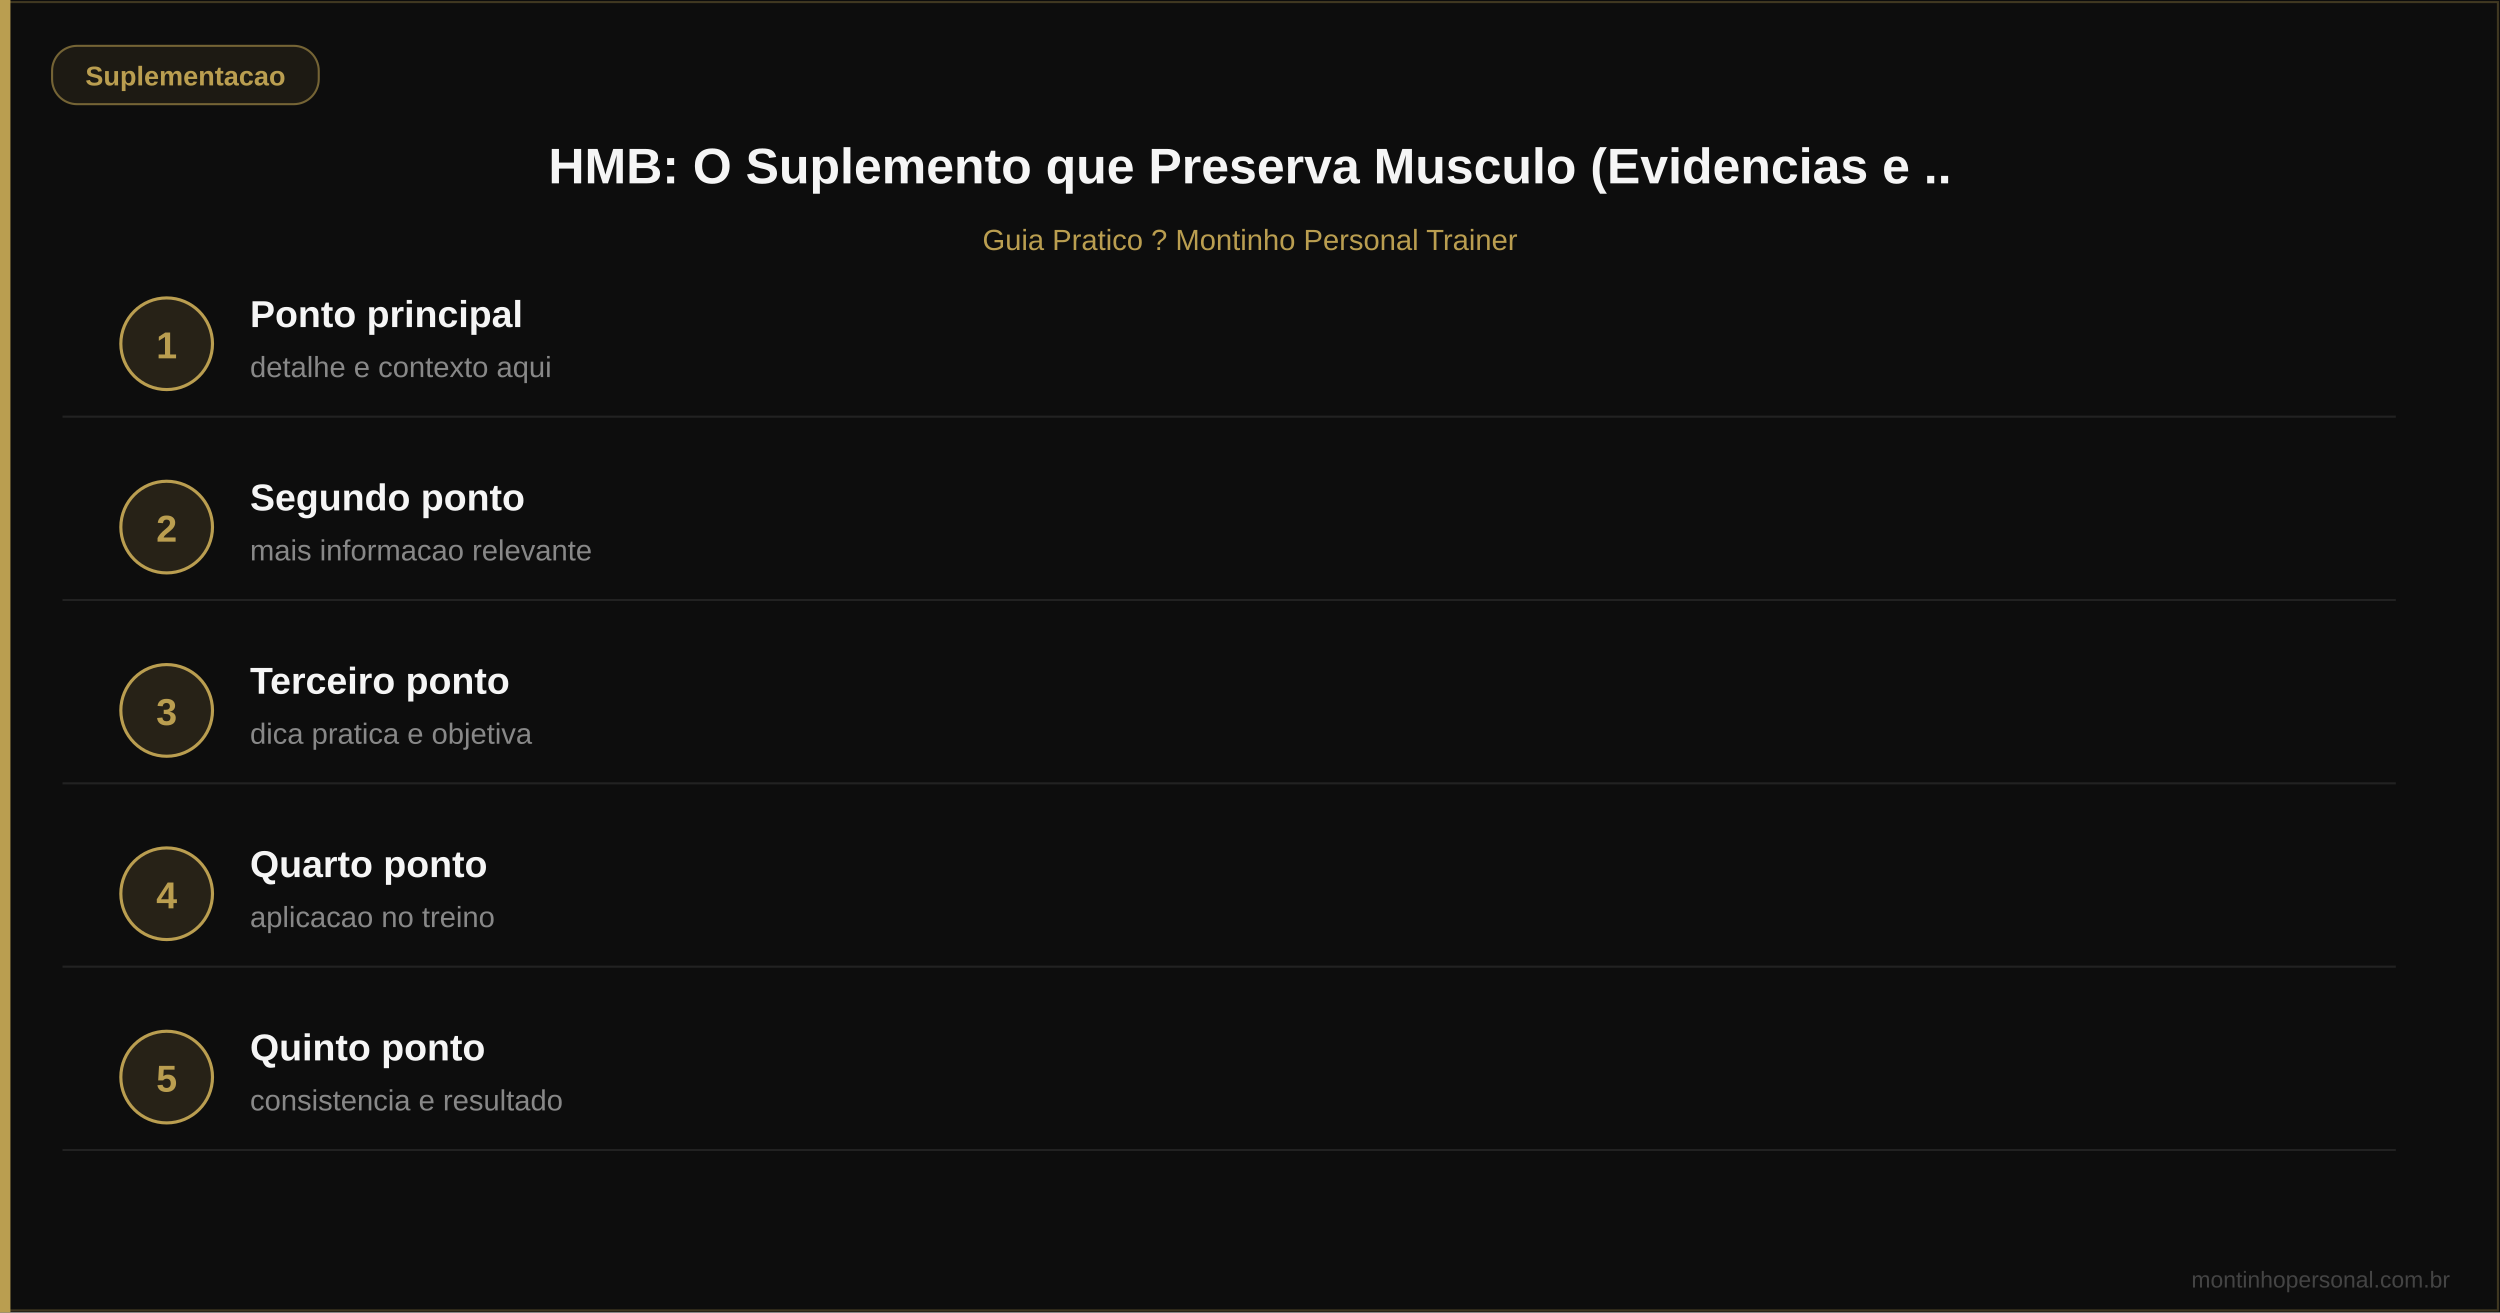
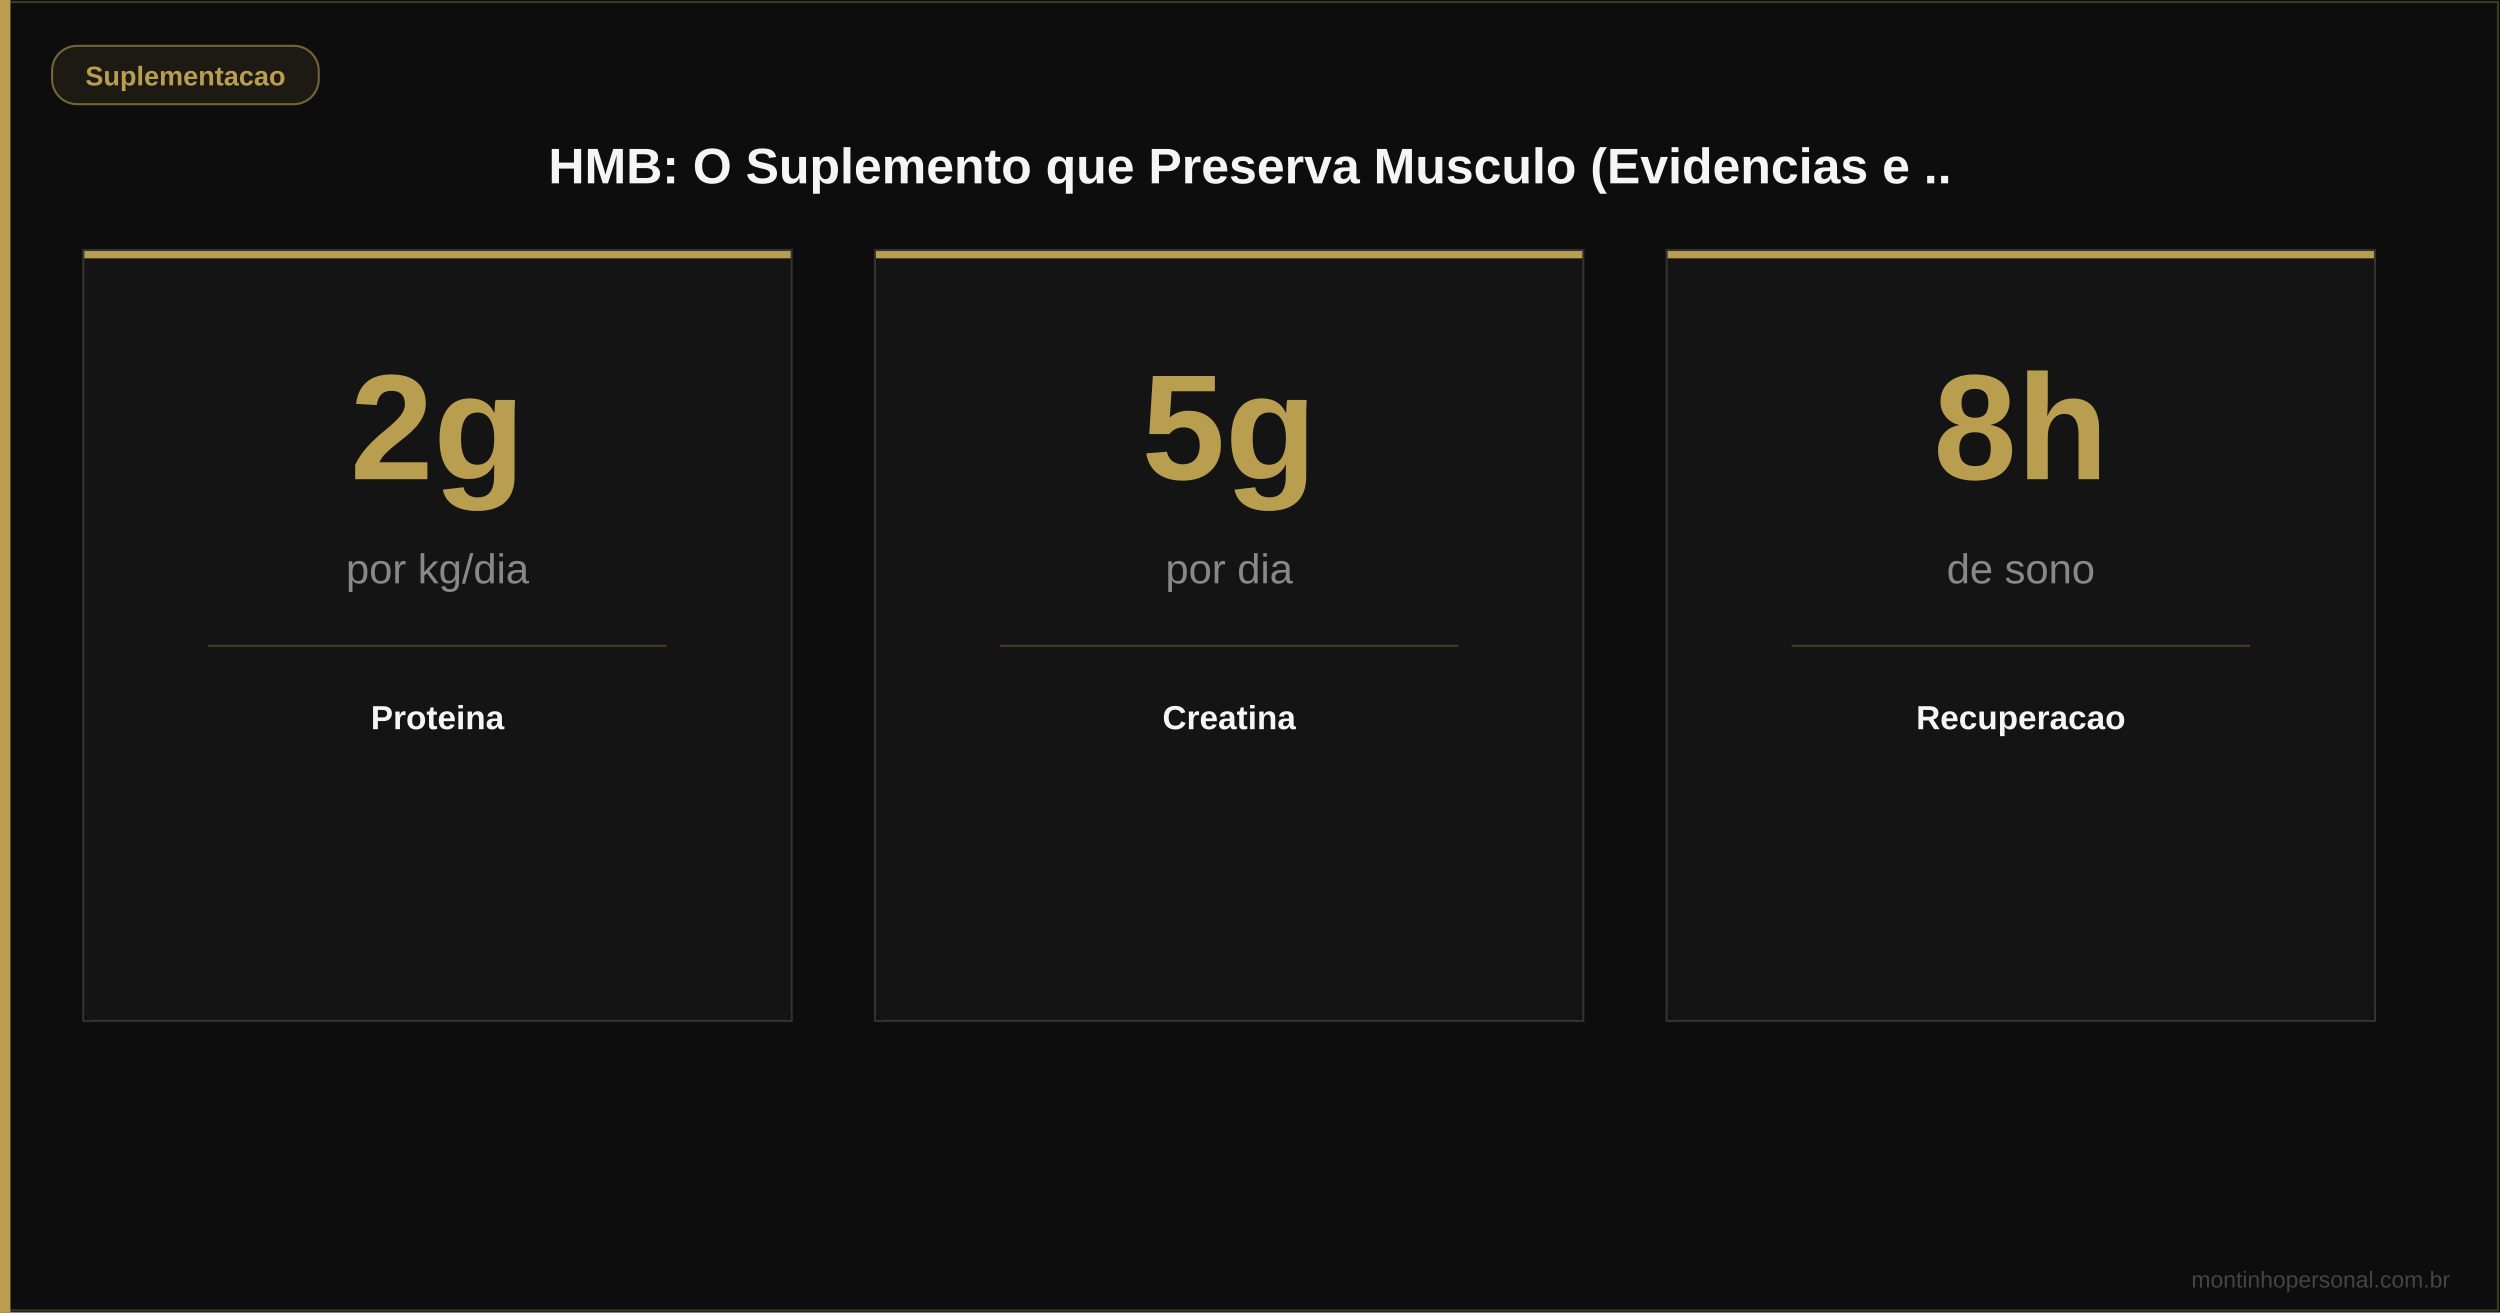
<svg xmlns="http://www.w3.org/2000/svg" viewBox="0 0 1200 630" width="1200" height="630" role="img" aria-label="HMB: O Suplemento que Preserva Musculo (Evidencias e Protocolo)">
  <rect width="1200" height="630" fill="#0d0d0d" />
  <rect x="0" y="0" width="5" height="630" fill="#BA9E50" />
  <rect x="1" y="1" width="1198" height="628" fill="none" stroke="#BA9E50" stroke-width="1" opacity="0.3" />
  <rect x="25" y="22" width="128" height="28" rx="12" fill="#BA9E50" fill-opacity="0.15" stroke="#BA9E50" stroke-width="1" opacity="0.6" />
  <text x="89" y="41" font-family="Arial,sans-serif" font-size="13" fill="#BA9E50" text-anchor="middle" font-weight="600">Suplementacao</text>
  <text x="600" y="88" font-family="Arial,sans-serif" font-size="24" fill="#F5F5F5" text-anchor="middle" font-weight="bold">HMB: O Suplemento que Preserva Musculo (Evidencias e ..</text>
-   <text x="600" y="120" font-family="Arial,sans-serif" font-size="14" fill="#BA9E50" text-anchor="middle">Guia Pratico ? Montinho Personal Trainer</text>
-   <circle cx="80" cy="165" r="22" fill="#BA9E50" fill-opacity="0.15" stroke="#BA9E50" stroke-width="1.5" />
-   <text x="80" y="172" font-family="Arial,sans-serif" font-size="18" fill="#BA9E50" text-anchor="middle" font-weight="bold">1</text>
-   <text x="120" y="157" font-family="Arial,sans-serif" font-size="18" fill="#F5F5F5" font-weight="bold">Ponto principal</text>
-   <text x="120" y="181" font-family="Arial,sans-serif" font-size="14" fill="#888888">detalhe e contexto aqui</text>
-   <line x1="30" y1="200" x2="1150" y2="200" stroke="#222" stroke-width="1" />
-   <circle cx="80" cy="253" r="22" fill="#BA9E50" fill-opacity="0.15" stroke="#BA9E50" stroke-width="1.5" />
-   <text x="80" y="260" font-family="Arial,sans-serif" font-size="18" fill="#BA9E50" text-anchor="middle" font-weight="bold">2</text>
-   <text x="120" y="245" font-family="Arial,sans-serif" font-size="18" fill="#F5F5F5" font-weight="bold">Segundo ponto</text>
-   <text x="120" y="269" font-family="Arial,sans-serif" font-size="14" fill="#888888">mais informacao relevante</text>
-   <line x1="30" y1="288" x2="1150" y2="288" stroke="#222" stroke-width="1" />
-   <circle cx="80" cy="341" r="22" fill="#BA9E50" fill-opacity="0.15" stroke="#BA9E50" stroke-width="1.5" />
-   <text x="80" y="348" font-family="Arial,sans-serif" font-size="18" fill="#BA9E50" text-anchor="middle" font-weight="bold">3</text>
-   <text x="120" y="333" font-family="Arial,sans-serif" font-size="18" fill="#F5F5F5" font-weight="bold">Terceiro ponto</text>
-   <text x="120" y="357" font-family="Arial,sans-serif" font-size="14" fill="#888888">dica pratica e objetiva</text>
-   <line x1="30" y1="376" x2="1150" y2="376" stroke="#222" stroke-width="1" />
-   <circle cx="80" cy="429" r="22" fill="#BA9E50" fill-opacity="0.15" stroke="#BA9E50" stroke-width="1.5" />
-   <text x="80" y="436" font-family="Arial,sans-serif" font-size="18" fill="#BA9E50" text-anchor="middle" font-weight="bold">4</text>
-   <text x="120" y="421" font-family="Arial,sans-serif" font-size="18" fill="#F5F5F5" font-weight="bold">Quarto ponto</text>
-   <text x="120" y="445" font-family="Arial,sans-serif" font-size="14" fill="#888888">aplicacao no treino</text>
-   <line x1="30" y1="464" x2="1150" y2="464" stroke="#222" stroke-width="1" />
-   <circle cx="80" cy="517" r="22" fill="#BA9E50" fill-opacity="0.15" stroke="#BA9E50" stroke-width="1.5" />
-   <text x="80" y="524" font-family="Arial,sans-serif" font-size="18" fill="#BA9E50" text-anchor="middle" font-weight="bold">5</text>
-   <text x="120" y="509" font-family="Arial,sans-serif" font-size="18" fill="#F5F5F5" font-weight="bold">Quinto ponto</text>
-   <text x="120" y="533" font-family="Arial,sans-serif" font-size="14" fill="#888888">consistencia e resultado</text>
-   <line x1="30" y1="552" x2="1150" y2="552" stroke="#222" stroke-width="1" />
+   <rect x="40" y="120" width="340" height="370" rx="6" fill="#141414" stroke="#BA9E50" stroke-width="0" stroke-opacity="0" />
+   <rect x="40" y="120" width="340" height="4" fill="#BA9E50" />
+   <rect x="40" y="120" width="340" height="370" fill="none" stroke="#333" stroke-width="1" />
+   <text x="210" y="230" font-family="Arial,sans-serif" font-size="72" fill="#BA9E50" text-anchor="middle" font-weight="bold">2g</text>
+   <text x="210" y="280" font-family="Arial,sans-serif" font-size="20" fill="#888888" text-anchor="middle">por kg/dia</text>
+   <line x1="100" y1="310" x2="320" y2="310" stroke="#BA9E50" stroke-width="1" stroke-opacity="0.3" />
+   <text x="210" y="350" font-family="Arial,sans-serif" font-size="16" fill="#F5F5F5" text-anchor="middle" font-weight="600">Proteina</text>
+   <rect x="420" y="120" width="340" height="370" rx="6" fill="#141414" stroke="#BA9E50" stroke-width="0" stroke-opacity="0" />
+   <rect x="420" y="120" width="340" height="4" fill="#BA9E50" />
+   <rect x="420" y="120" width="340" height="370" fill="none" stroke="#333" stroke-width="1" />
+   <text x="590" y="230" font-family="Arial,sans-serif" font-size="72" fill="#BA9E50" text-anchor="middle" font-weight="bold">5g</text>
+   <text x="590" y="280" font-family="Arial,sans-serif" font-size="20" fill="#888888" text-anchor="middle">por dia</text>
+   <line x1="480" y1="310" x2="700" y2="310" stroke="#BA9E50" stroke-width="1" stroke-opacity="0.3" />
+   <text x="590" y="350" font-family="Arial,sans-serif" font-size="16" fill="#F5F5F5" text-anchor="middle" font-weight="600">Creatina</text>
+   <rect x="800" y="120" width="340" height="370" rx="6" fill="#141414" stroke="#BA9E50" stroke-width="0" stroke-opacity="0" />
+   <rect x="800" y="120" width="340" height="4" fill="#BA9E50" />
+   <rect x="800" y="120" width="340" height="370" fill="none" stroke="#333" stroke-width="1" />
+   <text x="970" y="230" font-family="Arial,sans-serif" font-size="72" fill="#BA9E50" text-anchor="middle" font-weight="bold">8h</text>
+   <text x="970" y="280" font-family="Arial,sans-serif" font-size="20" fill="#888888" text-anchor="middle">de sono</text>
+   <line x1="860" y1="310" x2="1080" y2="310" stroke="#BA9E50" stroke-width="1" stroke-opacity="0.3" />
+   <text x="970" y="350" font-family="Arial,sans-serif" font-size="16" fill="#F5F5F5" text-anchor="middle" font-weight="600">Recuperacao</text>
  <text x="1176" y="618" font-family="Arial,sans-serif" font-size="11" fill="#444" text-anchor="end">montinhopersonal.com.br</text>
</svg>
